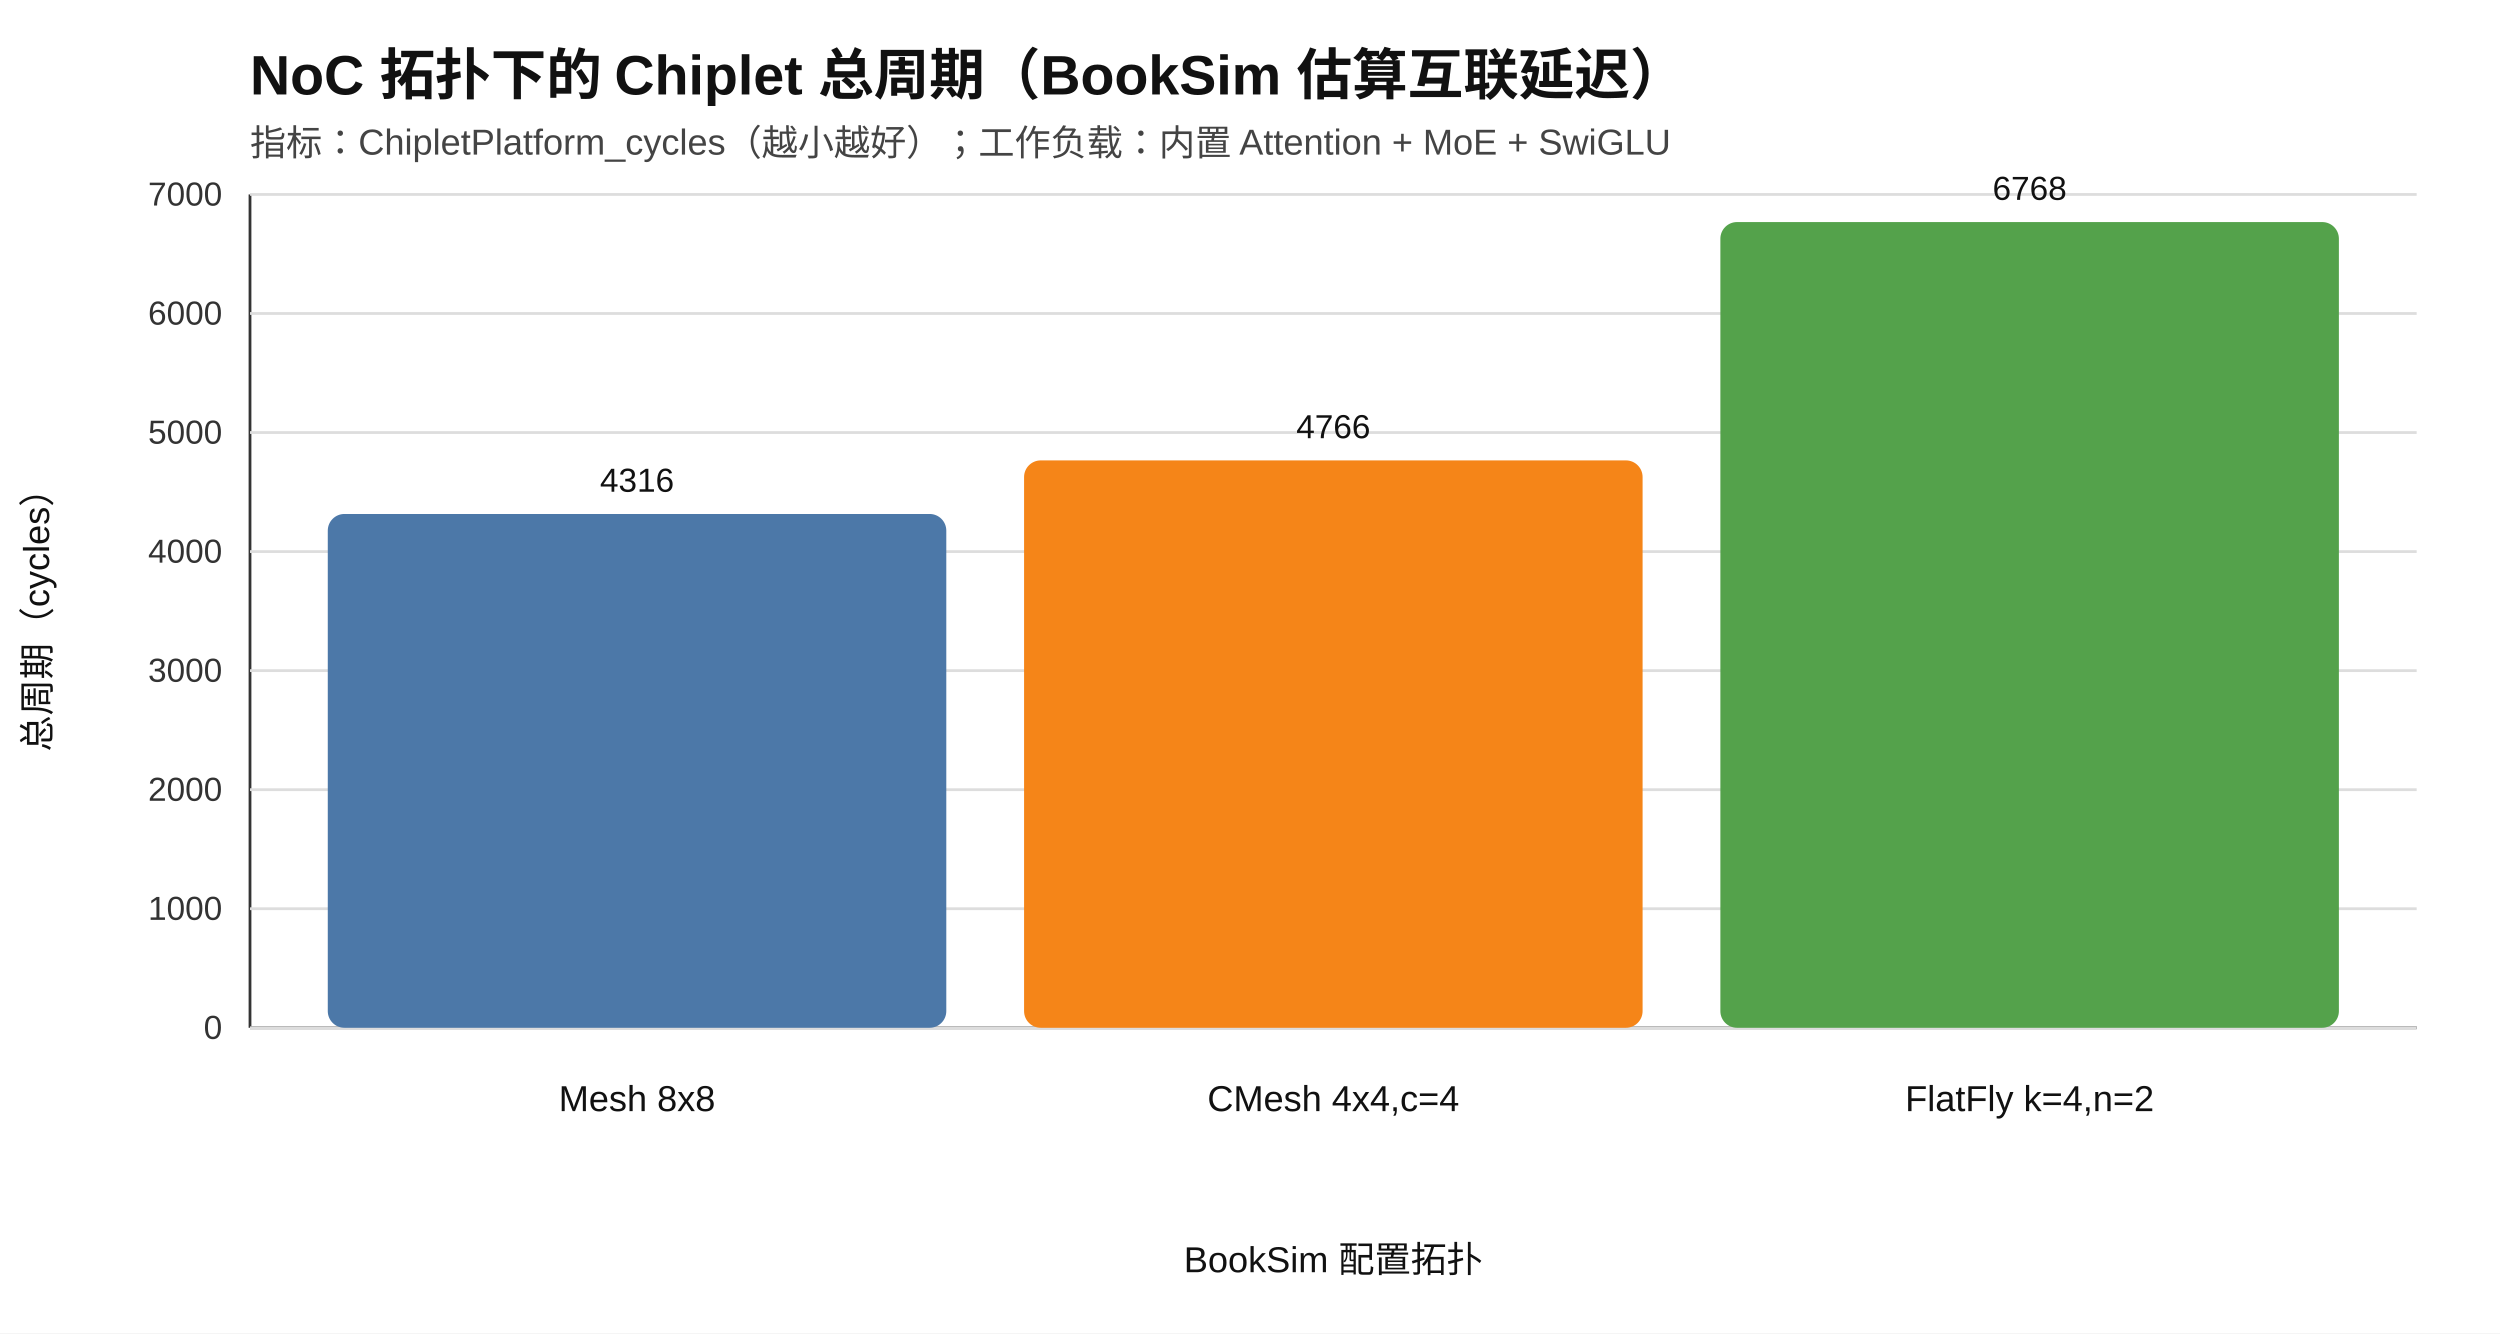
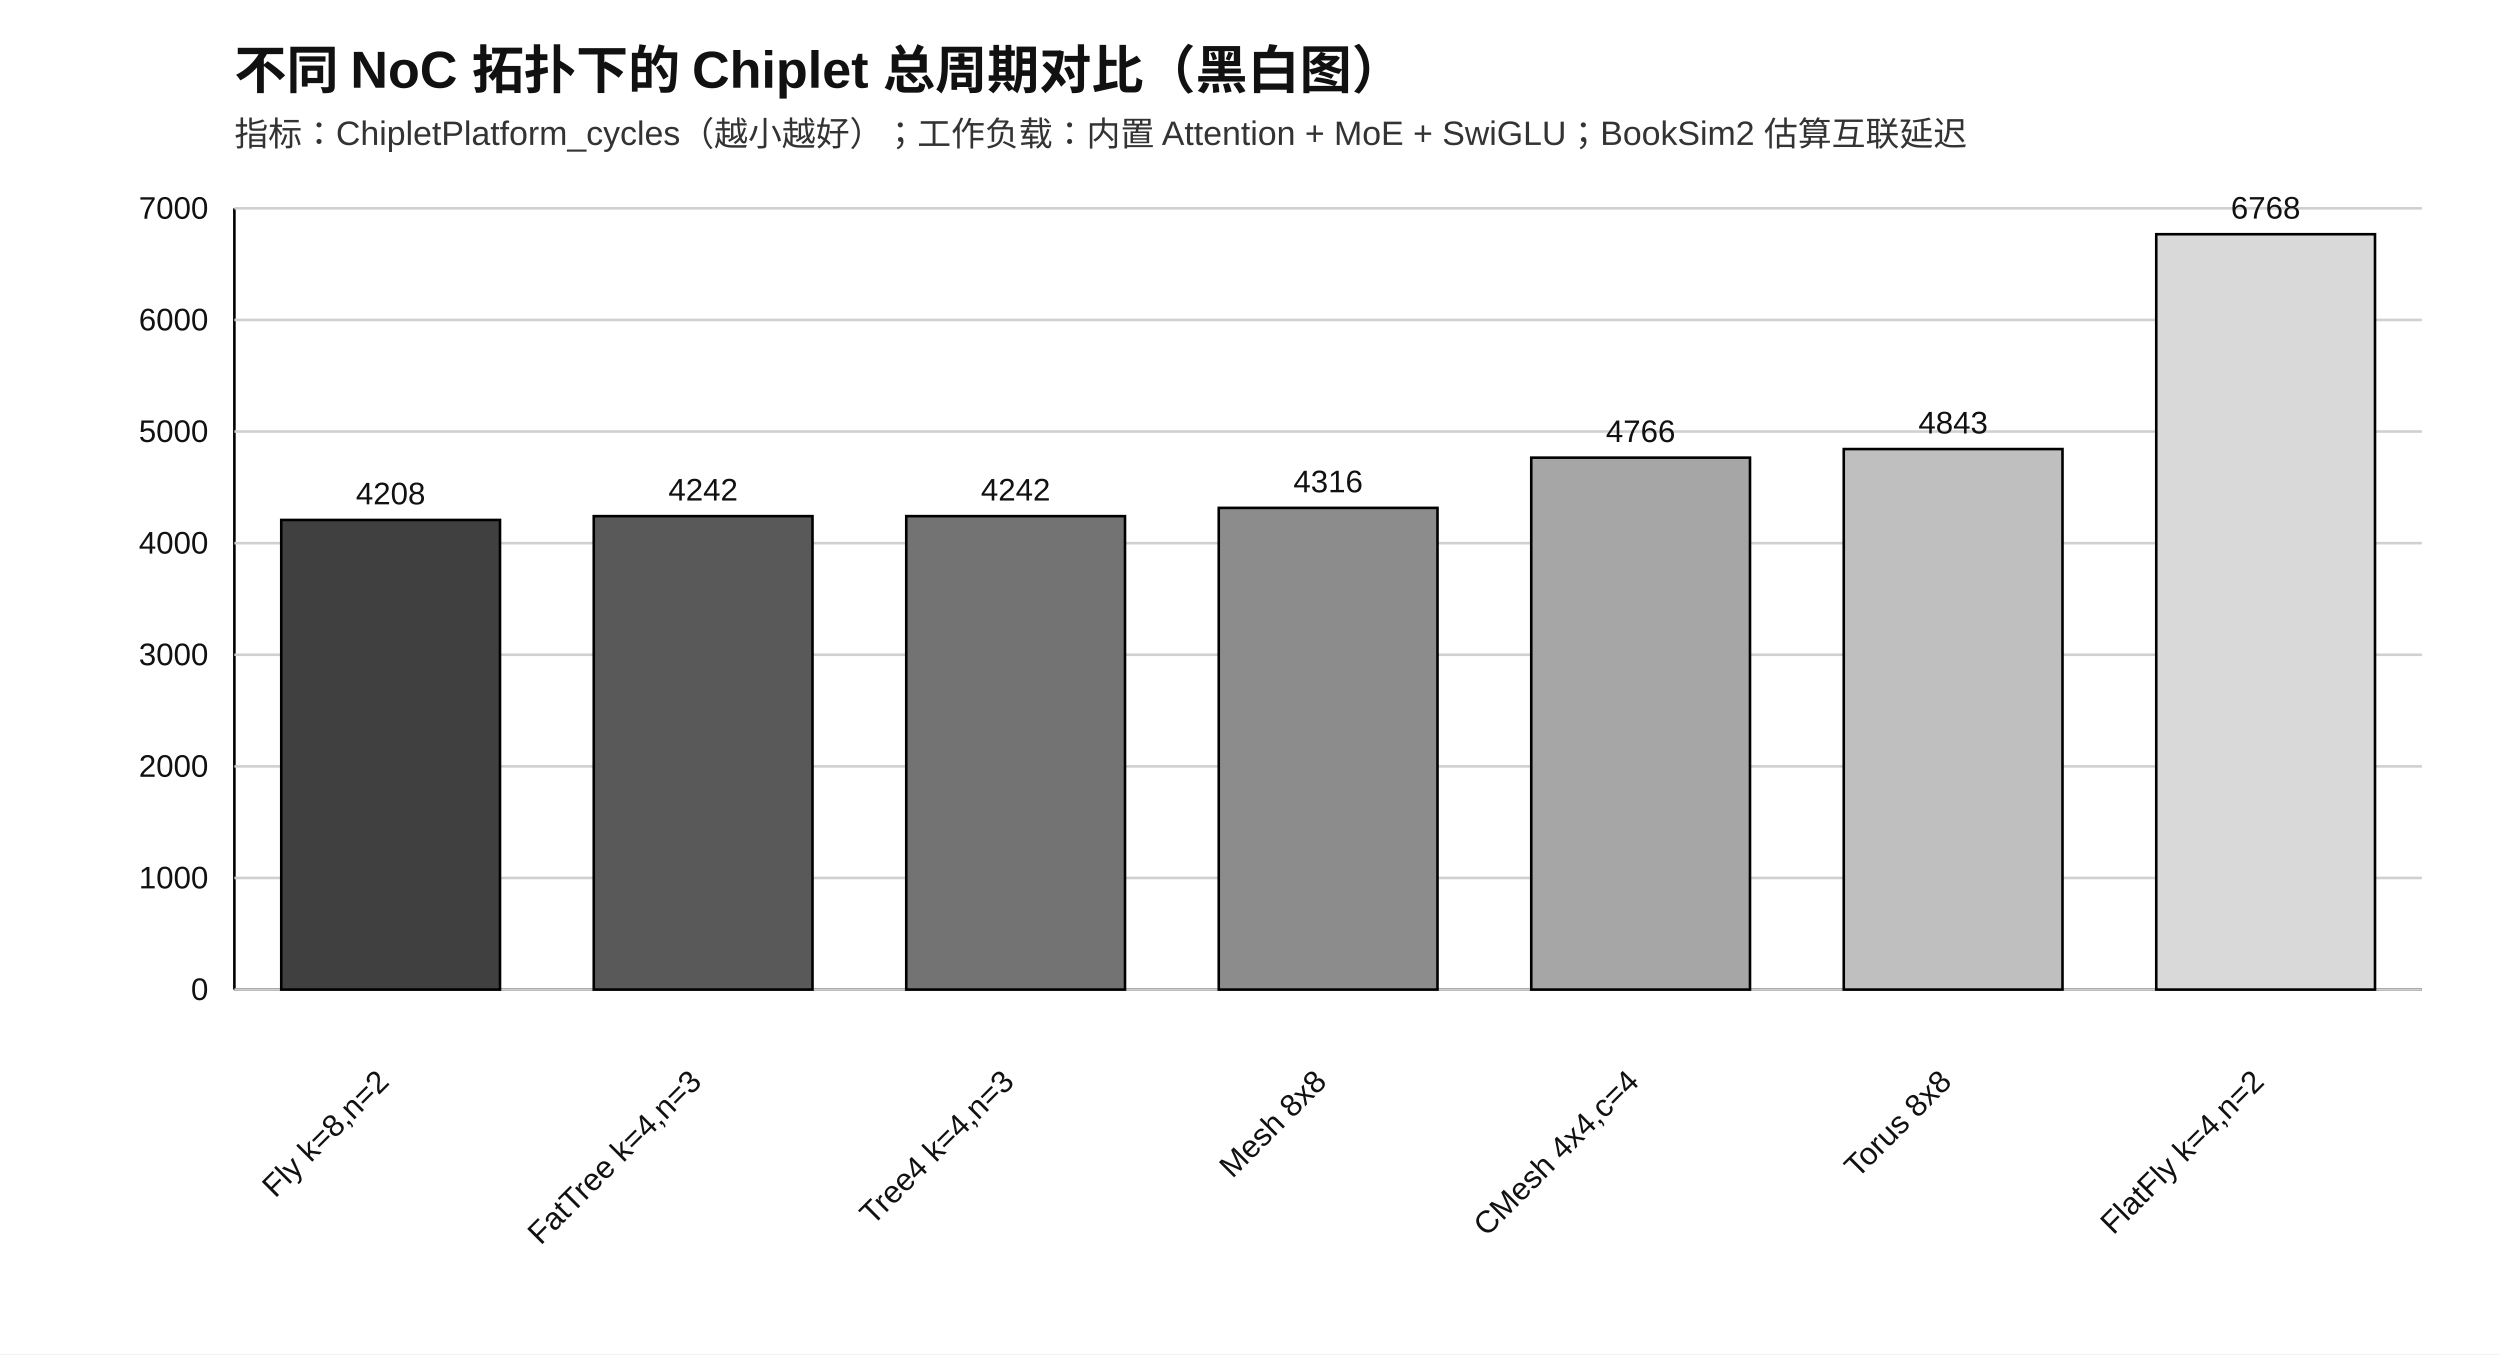
- <svg xmlns="http://www.w3.org/2000/svg" width="900" height="480" viewBox="0 0 900 480">
+ <svg xmlns="http://www.w3.org/2000/svg" width="960" height="520" viewBox="0 0 960 520">
  <style>
.title{font:700 20px -apple-system,BlinkMacSystemFont,Segoe UI,Arial;fill:#111}
- .subtitle{font:400 13px -apple-system,BlinkMacSystemFont,Segoe UI,Arial;fill:#444}
- .axis{stroke:#333;stroke-width:1}
- .grid{stroke:#ddd;stroke-width:1}
- .tick{font:12px -apple-system,BlinkMacSystemFont,Segoe UI,Arial;fill:#333}
- .label{font:13px -apple-system,BlinkMacSystemFont,Segoe UI,Arial;fill:#111}
+ .subtitle{font:400 13px -apple-system,BlinkMacSystemFont,Segoe UI,Arial;fill:#333}
+ .axis{stroke:#000;stroke-width:1}
+ .grid{stroke:#d0d0d0;stroke-width:1}
+ .tick{font:12px -apple-system,BlinkMacSystemFont,Segoe UI,Arial;fill:#111}
+ .label{font:12px -apple-system,BlinkMacSystemFont,Segoe UI,Arial;fill:#111}
.value{font:12px -apple-system,BlinkMacSystemFont,Segoe UI,Arial;fill:#111}
</style>
-   <rect x="0" y="0" width="900" height="480" fill="#fff" />
-   <text class="title" x="90" y="34">NoC 拓扑下的 Chiplet 总周期（BookSim 估算互联延迟）</text>
-   <text class="subtitle" x="90" y="56">指标：ChipletPlatform_cycles（越小越好）；工作负载：内置 Attention + MoE + SwiGLU</text>
-   <line class="axis" x1="90" y1="70" x2="90" y2="370" />
-   <line class="axis" x1="90" y1="370" x2="870" y2="370" />
-   <line class="grid" x1="90" y1="370.0" x2="870" y2="370.0" />
-   <text class="tick" x="80" y="374.0" text-anchor="end">0</text>
-   <line class="grid" x1="90" y1="327.143" x2="870" y2="327.143" />
-   <text class="tick" x="80" y="331.143" text-anchor="end">1000</text>
-   <line class="grid" x1="90" y1="284.286" x2="870" y2="284.286" />
-   <text class="tick" x="80" y="288.286" text-anchor="end">2000</text>
-   <line class="grid" x1="90" y1="241.429" x2="870" y2="241.429" />
-   <text class="tick" x="80" y="245.429" text-anchor="end">3000</text>
-   <line class="grid" x1="90" y1="198.571" x2="870" y2="198.571" />
-   <text class="tick" x="80" y="202.571" text-anchor="end">4000</text>
-   <line class="grid" x1="90" y1="155.714" x2="870" y2="155.714" />
-   <text class="tick" x="80" y="159.714" text-anchor="end">5000</text>
-   <line class="grid" x1="90" y1="112.857" x2="870" y2="112.857" />
-   <text class="tick" x="80" y="116.857" text-anchor="end">6000</text>
-   <line class="grid" x1="90" y1="70.0" x2="870" y2="70.0" />
-   <text class="tick" x="80" y="74.0" text-anchor="end">7000</text>
-   <rect x="118.0" y="185.029" width="222.667" height="184.971" fill="#4C78A8" rx="6" />
-   <text class="value" x="229.333" y="177.029" text-anchor="middle">4316</text>
-   <text class="label" x="229.333" y="400" text-anchor="middle">Mesh 8x8</text>
-   <rect x="368.667" y="165.743" width="222.667" height="204.257" fill="#F58518" rx="6" />
-   <text class="value" x="480" y="157.743" text-anchor="middle">4766</text>
-   <text class="label" x="480" y="400" text-anchor="middle">CMesh 4x4,c=4</text>
-   <rect x="619.333" y="79.943" width="222.667" height="290.057" fill="#54A24B" rx="6" />
-   <text class="value" x="730.667" y="71.943" text-anchor="middle">6768</text>
-   <text class="label" x="730.667" y="400" text-anchor="middle">FlatFly k=4,n=2</text>
-   <text class="label" x="480.0" y="458" text-anchor="middle">BookSim 配置拓扑</text>
-   <text class="label" x="18" y="220.0" transform="rotate(-90, 18, 220.0)" text-anchor="middle">总周期（cycles）</text>
+   <rect x="0" y="0" width="960" height="520" fill="#fff" />
+   <text class="title" x="90" y="34">不同 NoC 拓扑下的 Chiplet 总周期对比（黑白图）</text>
+   <text class="subtitle" x="90" y="56">指标：ChipletPlatform_cycles（越小越好）；工作负载：内置 Attention + MoE + SwiGLU；BookSim2 估算互联延迟</text>
+   <line class="axis" x1="90" y1="80" x2="90" y2="380" />
+   <line class="axis" x1="90" y1="380" x2="930" y2="380" />
+   <line class="grid" x1="90" y1="380.00" x2="930" y2="380.00" />
+   <text class="tick" x="80" y="384.00" text-anchor="end">0</text>
+   <line class="grid" x1="90" y1="337.14" x2="930" y2="337.14" />
+   <text class="tick" x="80" y="341.14" text-anchor="end">1000</text>
+   <line class="grid" x1="90" y1="294.29" x2="930" y2="294.29" />
+   <text class="tick" x="80" y="298.29" text-anchor="end">2000</text>
+   <line class="grid" x1="90" y1="251.43" x2="930" y2="251.43" />
+   <text class="tick" x="80" y="255.43" text-anchor="end">3000</text>
+   <line class="grid" x1="90" y1="208.57" x2="930" y2="208.57" />
+   <text class="tick" x="80" y="212.57" text-anchor="end">4000</text>
+   <line class="grid" x1="90" y1="165.71" x2="930" y2="165.71" />
+   <text class="tick" x="80" y="169.71" text-anchor="end">5000</text>
+   <line class="grid" x1="90" y1="122.86" x2="930" y2="122.86" />
+   <text class="tick" x="80" y="126.86" text-anchor="end">6000</text>
+   <line class="grid" x1="90" y1="80.00" x2="930" y2="80.00" />
+   <text class="tick" x="80" y="84.00" text-anchor="end">7000</text>
+   <rect x="108.00" y="199.66" width="84.00" height="180.34" fill="#404040" stroke="#000" stroke-width="1" />
+   <text class="value" x="150.00" y="193.66" text-anchor="middle">4208</text>
+   <text class="label" x="150.00" y="416.00" text-anchor="end" transform="rotate(-45 150.00 416.00)">Fly k=8,n=2</text>
+   <rect x="228.00" y="198.20" width="84.00" height="181.80" fill="#595959" stroke="#000" stroke-width="1" />
+   <text class="value" x="270.00" y="192.20" text-anchor="middle">4242</text>
+   <text class="label" x="270.00" y="416.00" text-anchor="end" transform="rotate(-45 270.00 416.00)">FatTree k=4,n=3</text>
+   <rect x="348.00" y="198.20" width="84.00" height="181.80" fill="#737373" stroke="#000" stroke-width="1" />
+   <text class="value" x="390.00" y="192.20" text-anchor="middle">4242</text>
+   <text class="label" x="390.00" y="416.00" text-anchor="end" transform="rotate(-45 390.00 416.00)">Tree4 k=4,n=3</text>
+   <rect x="468.00" y="195.03" width="84.00" height="184.97" fill="#8C8C8C" stroke="#000" stroke-width="1" />
+   <text class="value" x="510.00" y="189.03" text-anchor="middle">4316</text>
+   <text class="label" x="510.00" y="416.00" text-anchor="end" transform="rotate(-45 510.00 416.00)">Mesh 8x8</text>
+   <rect x="588.00" y="175.74" width="84.00" height="204.26" fill="#A6A6A6" stroke="#000" stroke-width="1" />
+   <text class="value" x="630.00" y="169.74" text-anchor="middle">4766</text>
+   <text class="label" x="630.00" y="416.00" text-anchor="end" transform="rotate(-45 630.00 416.00)">CMesh 4x4,c=4</text>
+   <rect x="708.00" y="172.44" width="84.00" height="207.56" fill="#BFBFBF" stroke="#000" stroke-width="1" />
+   <text class="value" x="750.00" y="166.44" text-anchor="middle">4843</text>
+   <text class="label" x="750.00" y="416.00" text-anchor="end" transform="rotate(-45 750.00 416.00)">Torus 8x8</text>
+   <rect x="828.00" y="89.94" width="84.00" height="290.06" fill="#D9D9D9" stroke="#000" stroke-width="1" />
+   <text class="value" x="870.00" y="83.94" text-anchor="middle">6768</text>
+   <text class="label" x="870.00" y="416.00" text-anchor="end" transform="rotate(-45 870.00 416.00)">FlatFly k=4,n=2</text>
</svg>
